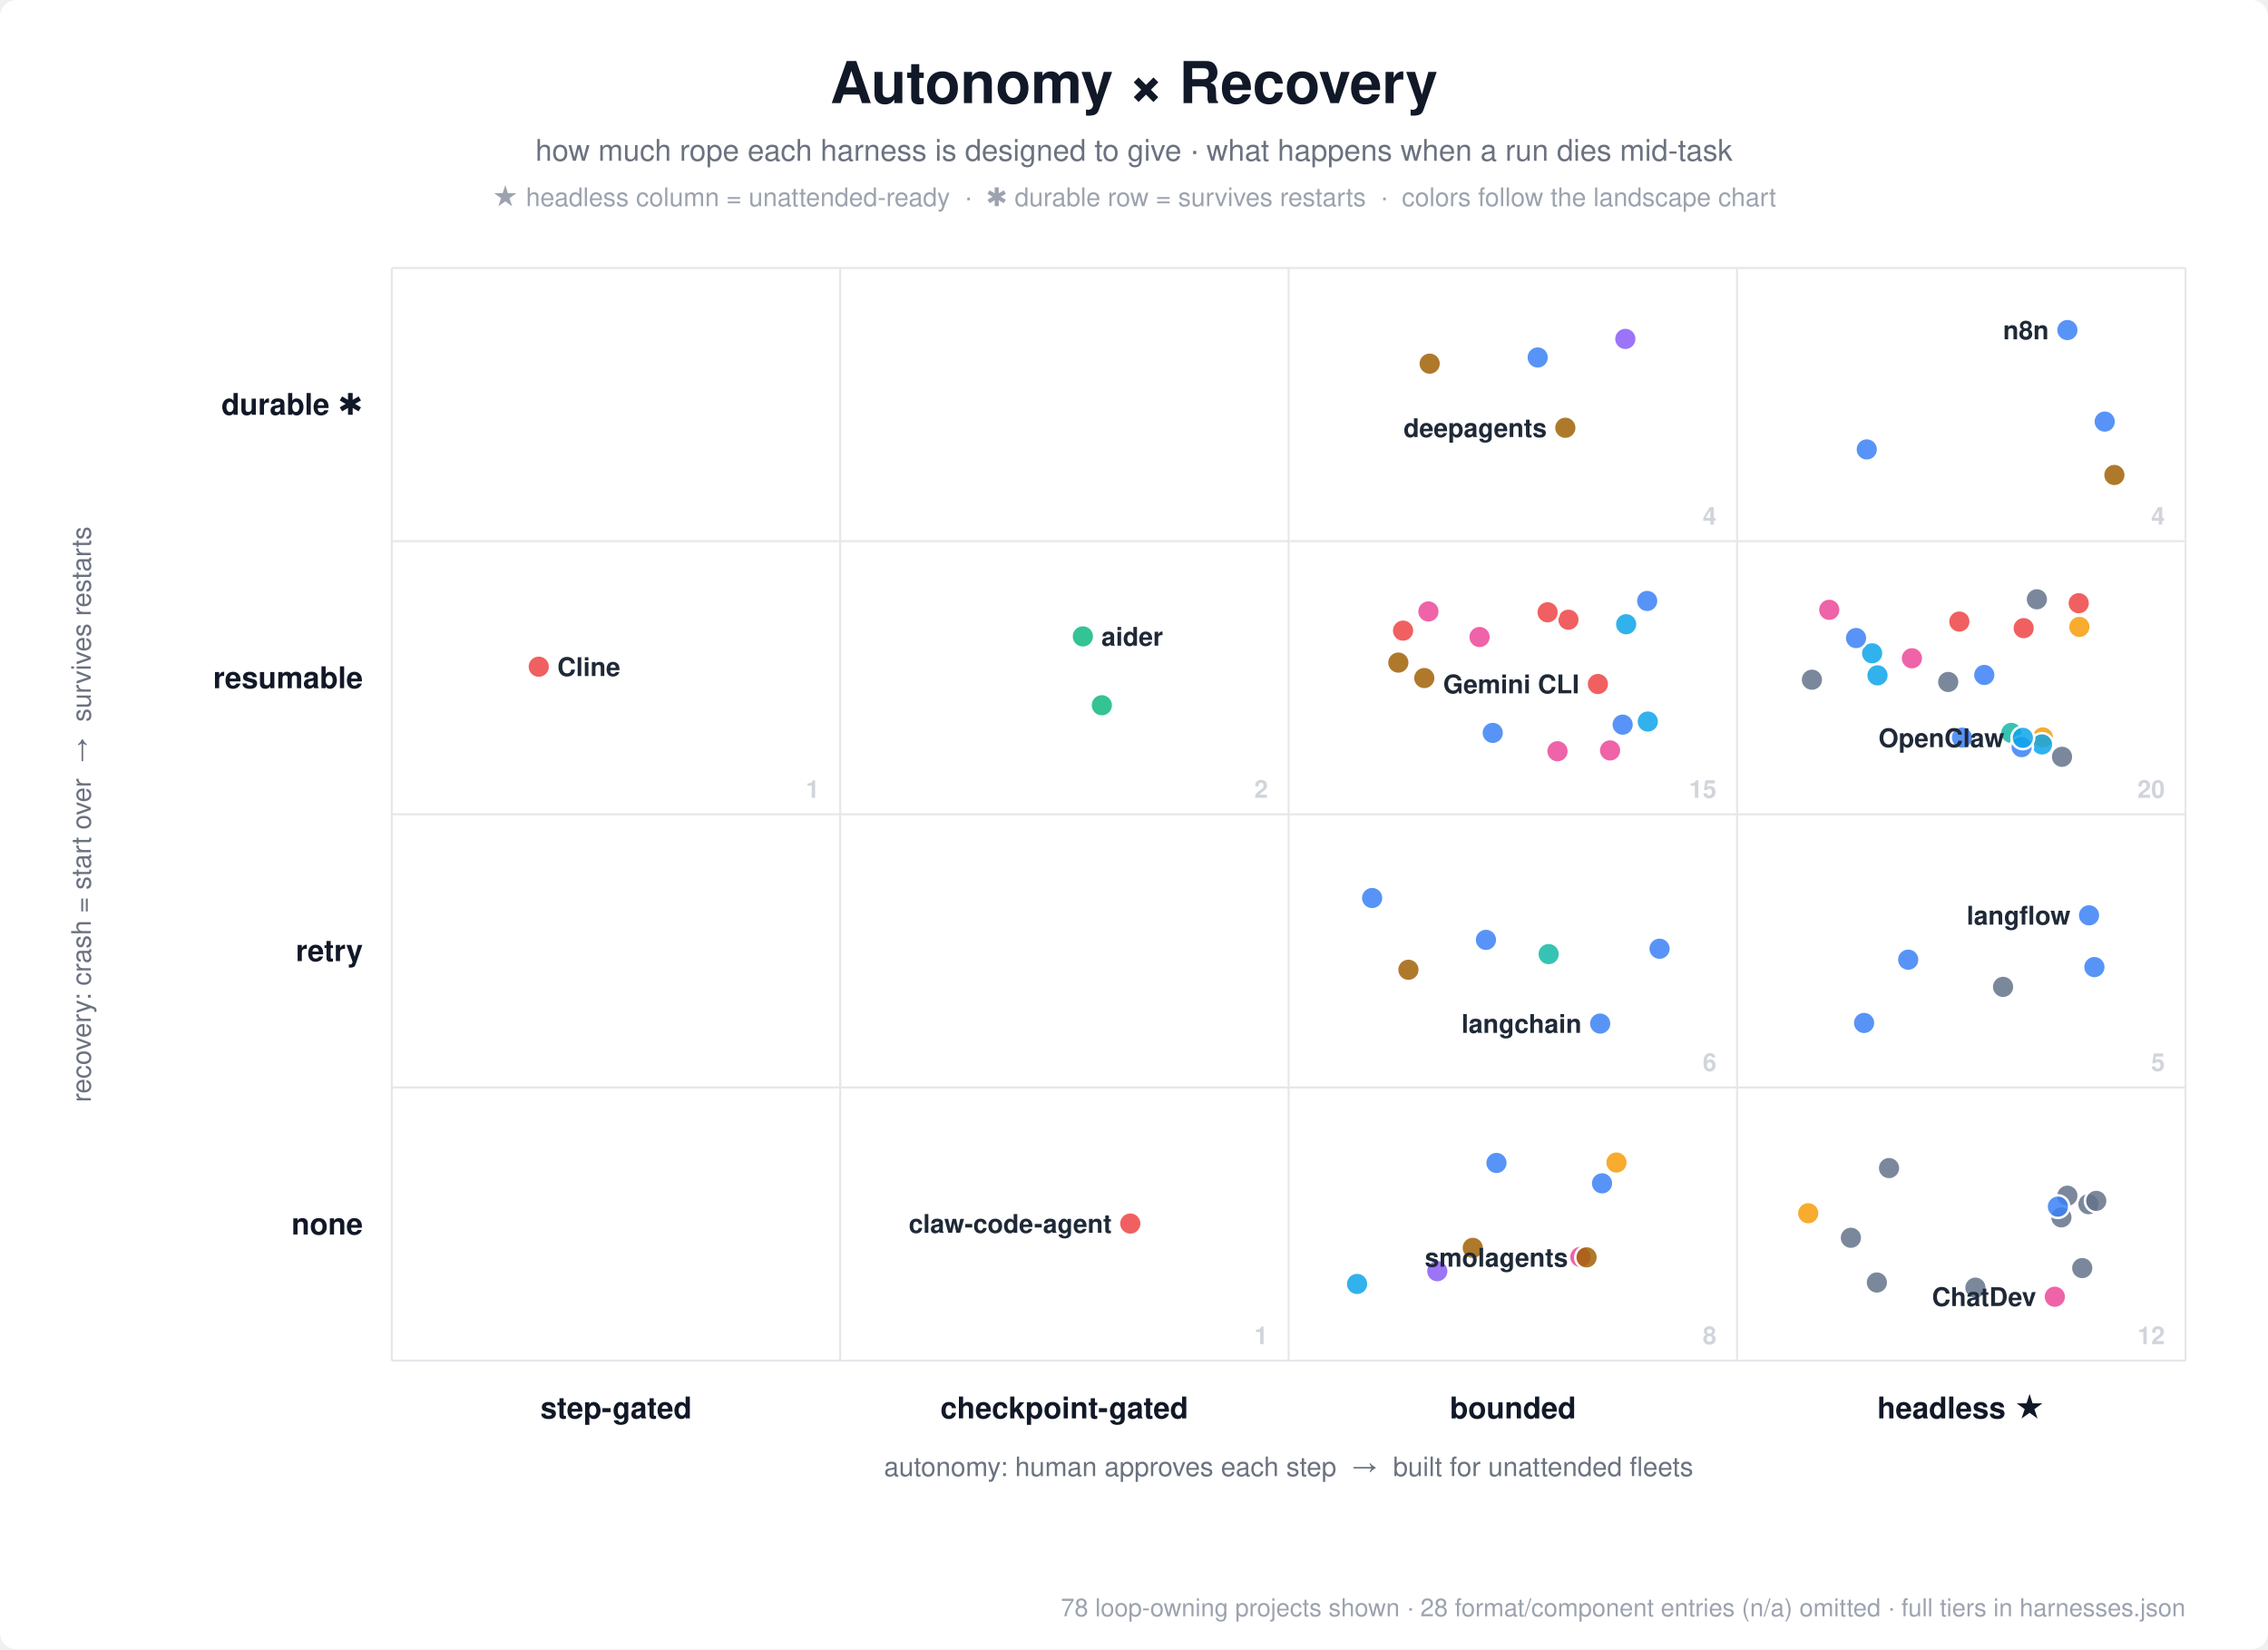
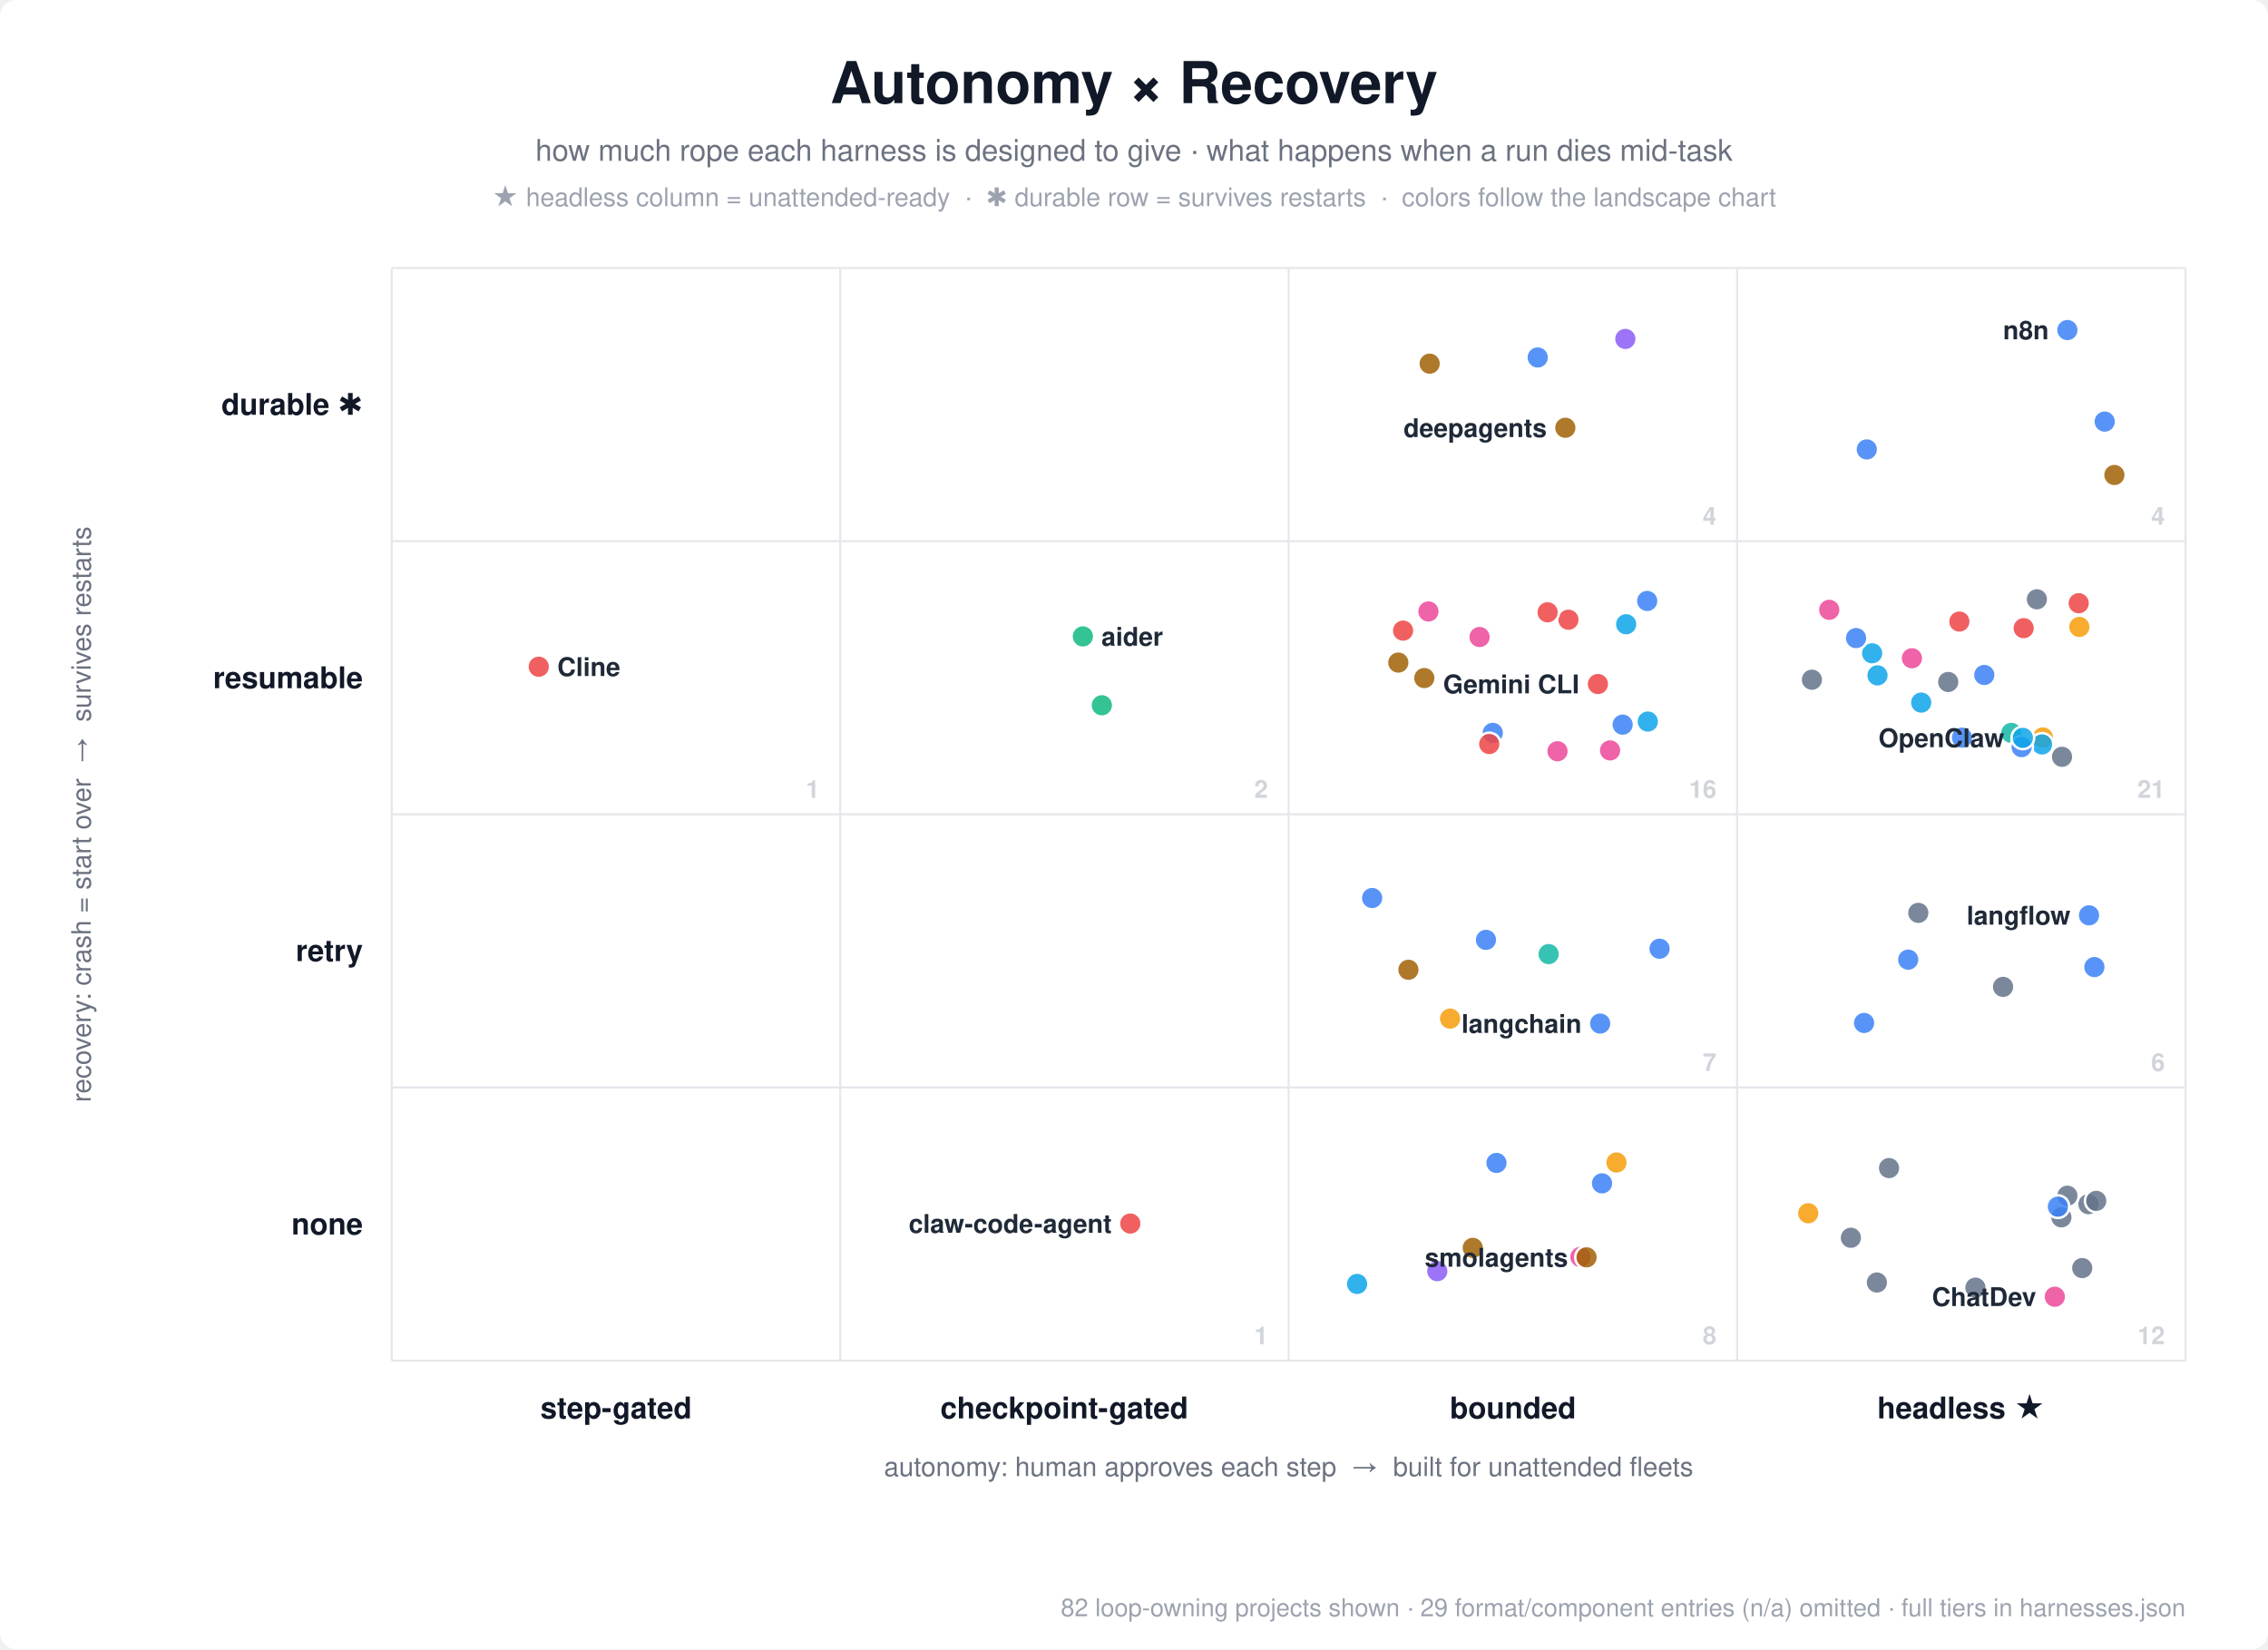
<svg xmlns="http://www.w3.org/2000/svg" viewBox="0 0 1100 800" font-family="-apple-system, 'Segoe UI', Helvetica, Arial, sans-serif">
  <rect width="1100" height="800" fill="#ffffff" rx="8" />
  <text x="550.0" y="50" text-anchor="middle" font-size="28" font-weight="700" fill="#111827">Autonomy × Recovery</text>
  <text x="550.0" y="78" text-anchor="middle" font-size="14.5" fill="#6b7280">how much rope each harness is designed to give · what happens when a run dies mid-task</text>
  <text x="550.0" y="100" text-anchor="middle" font-size="12.5" fill="#9ca3af">★ headless column = unattended-ready  ·  ✱ durable row = survives restarts  ·  colors follow the landscape chart</text>
  <line x1="190.0" y1="130" x2="190.0" y2="660" stroke="#e5e7eb" stroke-width="1" />
  <line x1="407.5" y1="130" x2="407.5" y2="660" stroke="#e5e7eb" stroke-width="1" />
  <line x1="625.0" y1="130" x2="625.0" y2="660" stroke="#e5e7eb" stroke-width="1" />
  <line x1="842.5" y1="130" x2="842.5" y2="660" stroke="#e5e7eb" stroke-width="1" />
  <line x1="1060.0" y1="130" x2="1060.0" y2="660" stroke="#e5e7eb" stroke-width="1" />
  <line x1="190" y1="130.0" x2="1060" y2="130.0" stroke="#e5e7eb" stroke-width="1" />
  <line x1="190" y1="262.5" x2="1060" y2="262.5" stroke="#e5e7eb" stroke-width="1" />
  <line x1="190" y1="395.0" x2="1060" y2="395.0" stroke="#e5e7eb" stroke-width="1" />
  <line x1="190" y1="527.5" x2="1060" y2="527.5" stroke="#e5e7eb" stroke-width="1" />
  <line x1="190" y1="660.0" x2="1060" y2="660.0" stroke="#e5e7eb" stroke-width="1" />
  <text x="298.8" y="688" text-anchor="middle" font-size="14.5" font-weight="600" fill="#111827">step-gated</text>
  <text x="516.2" y="688" text-anchor="middle" font-size="14.5" font-weight="600" fill="#111827">checkpoint-gated</text>
  <text x="733.8" y="688" text-anchor="middle" font-size="14.5" font-weight="600" fill="#111827">bounded</text>
  <text x="951.2" y="688" text-anchor="middle" font-size="14.5" font-weight="600" fill="#111827">headless ★</text>
  <text x="625.0" y="716" text-anchor="middle" font-size="13" fill="#6b7280">autonomy: human approves each step  →  built for unattended fleets</text>
  <text x="176" y="598.8" text-anchor="end" font-size="14.5" font-weight="600" fill="#111827">none</text>
  <text x="176" y="466.2" text-anchor="end" font-size="14.5" font-weight="600" fill="#111827">retry</text>
  <text x="176" y="333.8" text-anchor="end" font-size="14.5" font-weight="600" fill="#111827">resumable</text>
  <text x="176" y="201.2" text-anchor="end" font-size="14.5" font-weight="600" fill="#111827">durable ✱</text>
  <text x="44" y="395" font-size="13" fill="#6b7280" transform="rotate(-90 44 395)" text-anchor="middle">recovery: crash = start over  →  survives restarts</text>
  <text x="832.5" y="652.0" text-anchor="end" font-size="12" fill="#d1d5db" font-weight="700">8</text>
  <text x="832.5" y="254.5" text-anchor="end" font-size="12" fill="#d1d5db" font-weight="700">4</text>
+   <text x="832.5" y="387.0" text-anchor="end" font-size="12" fill="#d1d5db" font-weight="700">16</text>
  <text x="397.5" y="387.0" text-anchor="end" font-size="12" fill="#d1d5db" font-weight="700">1</text>
-   <text x="832.5" y="387.0" text-anchor="end" font-size="12" fill="#d1d5db" font-weight="700">15</text>
-   <text x="1050.0" y="387.0" text-anchor="end" font-size="12" fill="#d1d5db" font-weight="700">20</text>
+   <text x="1050.0" y="387.0" text-anchor="end" font-size="12" fill="#d1d5db" font-weight="700">21</text>
  <text x="615.0" y="652.0" text-anchor="end" font-size="12" fill="#d1d5db" font-weight="700">1</text>
+   <text x="832.5" y="519.5" text-anchor="end" font-size="12" fill="#d1d5db" font-weight="700">7</text>
  <text x="1050.0" y="652.0" text-anchor="end" font-size="12" fill="#d1d5db" font-weight="700">12</text>
  <text x="1050.0" y="254.5" text-anchor="end" font-size="12" fill="#d1d5db" font-weight="700">4</text>
-   <text x="832.5" y="519.5" text-anchor="end" font-size="12" fill="#d1d5db" font-weight="700">6</text>
-   <text x="1050.0" y="519.5" text-anchor="end" font-size="12" fill="#d1d5db" font-weight="700">5</text>
+   <text x="1050.0" y="519.5" text-anchor="end" font-size="12" fill="#d1d5db" font-weight="700">6</text>
  <text x="615.0" y="387.0" text-anchor="end" font-size="12" fill="#d1d5db" font-weight="700">2</text>
  <circle cx="958.1" cy="624.6" r="5.5" fill="#64748b" fill-opacity="0.85" stroke="#ffffff" stroke-width="1.2" />
+   <circle cx="703.3" cy="494.1" r="5.5" fill="#f59e0b" fill-opacity="0.85" stroke="#ffffff" stroke-width="1.2" />
+   <circle cx="931.8" cy="340.8" r="5.5" fill="#0ea5e9" fill-opacity="0.85" stroke="#ffffff" stroke-width="1.2" />
  <circle cx="916.2" cy="566.6" r="5.5" fill="#64748b" fill-opacity="0.85" stroke="#ffffff" stroke-width="1.2" />
  <circle cx="897.7" cy="600.4" r="5.5" fill="#64748b" fill-opacity="0.85" stroke="#ffffff" stroke-width="1.2" />
  <circle cx="1009.9" cy="615.1" r="5.5" fill="#64748b" fill-opacity="0.85" stroke="#ffffff" stroke-width="1.2" />
+   <circle cx="930.4" cy="442.8" r="5.5" fill="#64748b" fill-opacity="0.85" stroke="#ffffff" stroke-width="1.2" />
  <circle cx="725.8" cy="564.1" r="5.5" fill="#3b82f6" fill-opacity="0.85" stroke="#ffffff" stroke-width="1.2" />
  <circle cx="887.2" cy="295.8" r="5.5" fill="#ec4899" fill-opacity="0.85" stroke="#ffffff" stroke-width="1.2" />
  <circle cx="784.0" cy="563.9" r="5.5" fill="#f59e0b" fill-opacity="0.85" stroke="#ffffff" stroke-width="1.2" />
  <circle cx="971.5" cy="478.7" r="5.5" fill="#64748b" fill-opacity="0.85" stroke="#ffffff" stroke-width="1.2" />
  <circle cx="975.5" cy="355.5" r="5.5" fill="#14b8a6" fill-opacity="0.85" stroke="#ffffff" stroke-width="1.2" />
  <circle cx="777.0" cy="574.0" r="5.5" fill="#3b82f6" fill-opacity="0.85" stroke="#ffffff" stroke-width="1.2" />
  <circle cx="697.1" cy="616.6" r="5.5" fill="#8b5cf6" fill-opacity="0.85" stroke="#ffffff" stroke-width="1.2" />
  <circle cx="548.2" cy="593.5" r="5.5" fill="#ef4444" fill-opacity="0.85" stroke="#ffffff" stroke-width="1.2" />
  <circle cx="877.0" cy="588.5" r="5.5" fill="#f59e0b" fill-opacity="0.85" stroke="#ffffff" stroke-width="1.2" />
  <circle cx="788.3" cy="164.4" r="5.5" fill="#8b5cf6" fill-opacity="0.85" stroke="#ffffff" stroke-width="1.2" />
  <circle cx="878.8" cy="329.7" r="5.5" fill="#64748b" fill-opacity="0.85" stroke="#ffffff" stroke-width="1.2" />
  <circle cx="714.3" cy="605.3" r="5.5" fill="#a16207" fill-opacity="0.85" stroke="#ffffff" stroke-width="1.2" />
  <circle cx="910.3" cy="622.1" r="5.5" fill="#64748b" fill-opacity="0.85" stroke="#ffffff" stroke-width="1.2" />
  <circle cx="1012.9" cy="584.1" r="5.5" fill="#64748b" fill-opacity="0.85" stroke="#ffffff" stroke-width="1.2" />
  <circle cx="1016.7" cy="582.5" r="5.5" fill="#64748b" fill-opacity="0.85" stroke="#ffffff" stroke-width="1.2" />
  <circle cx="658.2" cy="622.8" r="5.5" fill="#0ea5e9" fill-opacity="0.85" stroke="#ffffff" stroke-width="1.2" />
  <circle cx="1002.7" cy="580.0" r="5.5" fill="#64748b" fill-opacity="0.85" stroke="#ffffff" stroke-width="1.2" />
  <circle cx="1000.1" cy="367.1" r="5.5" fill="#64748b" fill-opacity="0.85" stroke="#ffffff" stroke-width="1.2" />
  <circle cx="798.9" cy="291.5" r="5.5" fill="#3b82f6" fill-opacity="0.85" stroke="#ffffff" stroke-width="1.2" />
  <circle cx="678.2" cy="321.4" r="5.5" fill="#a16207" fill-opacity="0.85" stroke="#ffffff" stroke-width="1.2" />
  <circle cx="999.8" cy="590.5" r="5.5" fill="#64748b" fill-opacity="0.85" stroke="#ffffff" stroke-width="1.2" />
  <circle cx="998.1" cy="585.3" r="5.5" fill="#3b82f6" fill-opacity="0.85" stroke="#ffffff" stroke-width="1.2" />
  <circle cx="1025.5" cy="230.4" r="5.5" fill="#a16207" fill-opacity="0.85" stroke="#ffffff" stroke-width="1.2" />
  <circle cx="987.9" cy="290.7" r="5.5" fill="#64748b" fill-opacity="0.85" stroke="#ffffff" stroke-width="1.2" />
  <circle cx="690.8" cy="328.9" r="5.5" fill="#a16207" fill-opacity="0.85" stroke="#ffffff" stroke-width="1.2" />
  <circle cx="990.8" cy="357.7" r="5.5" fill="#f59e0b" fill-opacity="0.85" stroke="#ffffff" stroke-width="1.2" />
  <circle cx="724.0" cy="355.5" r="5.5" fill="#3b82f6" fill-opacity="0.85" stroke="#ffffff" stroke-width="1.2" />
  <circle cx="1015.8" cy="469.1" r="5.5" fill="#3b82f6" fill-opacity="0.85" stroke="#ffffff" stroke-width="1.2" />
  <circle cx="766.5" cy="609.7" r="5.5" fill="#ec4899" fill-opacity="0.85" stroke="#ffffff" stroke-width="1.2" />
  <circle cx="717.6" cy="309.0" r="5.5" fill="#ec4899" fill-opacity="0.85" stroke="#ffffff" stroke-width="1.2" />
  <circle cx="799.2" cy="350.0" r="5.5" fill="#0ea5e9" fill-opacity="0.85" stroke="#ffffff" stroke-width="1.2" />
  <circle cx="951.6" cy="357.8" r="5.5" fill="#3b82f6" fill-opacity="0.85" stroke="#ffffff" stroke-width="1.2" />
+   <circle cx="722.3" cy="360.9" r="5.5" fill="#ef4444" fill-opacity="0.85" stroke="#ffffff" stroke-width="1.2" />
  <circle cx="944.9" cy="330.8" r="5.5" fill="#64748b" fill-opacity="0.85" stroke="#ffffff" stroke-width="1.2" />
  <circle cx="693.4" cy="176.4" r="5.5" fill="#a16207" fill-opacity="0.85" stroke="#ffffff" stroke-width="1.2" />
  <circle cx="788.7" cy="302.8" r="5.5" fill="#0ea5e9" fill-opacity="0.85" stroke="#ffffff" stroke-width="1.2" />
  <circle cx="990.4" cy="361.1" r="5.5" fill="#0ea5e9" fill-opacity="0.85" stroke="#ffffff" stroke-width="1.2" />
  <circle cx="1008.5" cy="304.1" r="5.5" fill="#f59e0b" fill-opacity="0.85" stroke="#ffffff" stroke-width="1.2" />
  <circle cx="962.4" cy="327.4" r="5.5" fill="#3b82f6" fill-opacity="0.85" stroke="#ffffff" stroke-width="1.2" />
  <circle cx="980.5" cy="362.4" r="5.5" fill="#3b82f6" fill-opacity="0.85" stroke="#ffffff" stroke-width="1.2" />
  <circle cx="905.4" cy="218.0" r="5.5" fill="#3b82f6" fill-opacity="0.85" stroke="#ffffff" stroke-width="1.2" />
  <circle cx="683.1" cy="470.4" r="5.5" fill="#a16207" fill-opacity="0.85" stroke="#ffffff" stroke-width="1.2" />
  <circle cx="745.8" cy="173.4" r="5.5" fill="#3b82f6" fill-opacity="0.85" stroke="#ffffff" stroke-width="1.2" />
  <circle cx="759.2" cy="207.5" r="5.5" fill="#a16207" fill-opacity="0.85" stroke="#ffffff" stroke-width="1.2" />
  <circle cx="760.7" cy="300.6" r="5.5" fill="#ef4444" fill-opacity="0.85" stroke="#ffffff" stroke-width="1.2" />
  <circle cx="692.8" cy="296.6" r="5.5" fill="#ec4899" fill-opacity="0.85" stroke="#ffffff" stroke-width="1.2" />
  <circle cx="751.1" cy="462.8" r="5.5" fill="#14b8a6" fill-opacity="0.85" stroke="#ffffff" stroke-width="1.2" />
  <circle cx="769.5" cy="609.9" r="5.5" fill="#a16207" fill-opacity="0.85" stroke="#ffffff" stroke-width="1.2" />
  <circle cx="720.7" cy="455.9" r="5.5" fill="#3b82f6" fill-opacity="0.85" stroke="#ffffff" stroke-width="1.2" />
  <circle cx="996.6" cy="629.0" r="5.5" fill="#ec4899" fill-opacity="0.85" stroke="#ffffff" stroke-width="1.2" />
  <circle cx="534.4" cy="342.1" r="5.5" fill="#10b981" fill-opacity="0.85" stroke="#ffffff" stroke-width="1.2" />
  <circle cx="908.0" cy="316.9" r="5.5" fill="#0ea5e9" fill-opacity="0.85" stroke="#ffffff" stroke-width="1.2" />
  <circle cx="1020.8" cy="204.5" r="5.5" fill="#3b82f6" fill-opacity="0.85" stroke="#ffffff" stroke-width="1.2" />
  <circle cx="787.0" cy="351.5" r="5.5" fill="#3b82f6" fill-opacity="0.85" stroke="#ffffff" stroke-width="1.2" />
  <circle cx="525.2" cy="308.7" r="5.5" fill="#10b981" fill-opacity="0.85" stroke="#ffffff" stroke-width="1.2" />
  <circle cx="665.5" cy="435.6" r="5.5" fill="#3b82f6" fill-opacity="0.85" stroke="#ffffff" stroke-width="1.2" />
  <circle cx="1008.2" cy="292.6" r="5.5" fill="#ef4444" fill-opacity="0.85" stroke="#ffffff" stroke-width="1.2" />
  <circle cx="925.5" cy="465.5" r="5.5" fill="#3b82f6" fill-opacity="0.85" stroke="#ffffff" stroke-width="1.2" />
  <circle cx="780.9" cy="364.0" r="5.5" fill="#ec4899" fill-opacity="0.85" stroke="#ffffff" stroke-width="1.2" />
  <circle cx="755.4" cy="364.4" r="5.5" fill="#ec4899" fill-opacity="0.85" stroke="#ffffff" stroke-width="1.2" />
  <circle cx="680.5" cy="305.9" r="5.5" fill="#ef4444" fill-opacity="0.85" stroke="#ffffff" stroke-width="1.2" />
  <circle cx="261.3" cy="323.4" r="5.5" fill="#ef4444" fill-opacity="0.85" stroke="#ffffff" stroke-width="1.2" />
  <circle cx="927.3" cy="319.3" r="5.5" fill="#ec4899" fill-opacity="0.85" stroke="#ffffff" stroke-width="1.2" />
  <circle cx="950.3" cy="301.5" r="5.5" fill="#ef4444" fill-opacity="0.85" stroke="#ffffff" stroke-width="1.2" />
  <circle cx="750.6" cy="297.0" r="5.5" fill="#ef4444" fill-opacity="0.85" stroke="#ffffff" stroke-width="1.2" />
  <circle cx="804.9" cy="460.2" r="5.5" fill="#3b82f6" fill-opacity="0.85" stroke="#ffffff" stroke-width="1.2" />
  <circle cx="775.0" cy="331.8" r="5.5" fill="#ef4444" fill-opacity="0.85" stroke="#ffffff" stroke-width="1.2" />
  <circle cx="776.1" cy="496.5" r="5.5" fill="#3b82f6" fill-opacity="0.85" stroke="#ffffff" stroke-width="1.2" />
  <circle cx="904.1" cy="496.2" r="5.5" fill="#3b82f6" fill-opacity="0.85" stroke="#ffffff" stroke-width="1.2" />
  <circle cx="1013.2" cy="444.0" r="5.5" fill="#3b82f6" fill-opacity="0.85" stroke="#ffffff" stroke-width="1.2" />
  <circle cx="981.5" cy="304.7" r="5.5" fill="#ef4444" fill-opacity="0.85" stroke="#ffffff" stroke-width="1.2" />
  <circle cx="900.2" cy="309.5" r="5.5" fill="#3b82f6" fill-opacity="0.85" stroke="#ffffff" stroke-width="1.2" />
  <circle cx="1002.7" cy="160.1" r="5.5" fill="#3b82f6" fill-opacity="0.85" stroke="#ffffff" stroke-width="1.2" />
  <circle cx="910.6" cy="327.6" r="5.5" fill="#0ea5e9" fill-opacity="0.85" stroke="#ffffff" stroke-width="1.2" />
  <circle cx="981.1" cy="357.9" r="5.5" fill="#0ea5e9" fill-opacity="0.85" stroke="#ffffff" stroke-width="1.2" />
  <text x="760.5" y="614.4" text-anchor="end" font-size="12.5" font-weight="600" fill="#1f2937">smolagents</text>
  <text x="750.2" y="212.0" text-anchor="end" font-size="12.5" font-weight="600" fill="#1f2937">deepagents</text>
+   <text x="766.0" y="336.3" text-anchor="end" font-size="12.5" font-weight="600" fill="#1f2937">Gemini CLI</text>
  <text x="270.3" y="327.9" text-anchor="start" font-size="12.5" font-weight="600" fill="#1f2937">Cline</text>
-   <text x="766.0" y="336.3" text-anchor="end" font-size="12.5" font-weight="600" fill="#1f2937">Gemini CLI</text>
  <text x="972.1" y="362.4" text-anchor="end" font-size="12.5" font-weight="600" fill="#1f2937">OpenClaw</text>
  <text x="539.2" y="598.0" text-anchor="end" font-size="12.5" font-weight="600" fill="#1f2937">claw-code-agent</text>
+   <text x="767.1" y="501.0" text-anchor="end" font-size="12.5" font-weight="600" fill="#1f2937">langchain</text>
  <text x="987.6" y="633.5" text-anchor="end" font-size="12.5" font-weight="600" fill="#1f2937">ChatDev</text>
  <text x="993.7" y="164.6" text-anchor="end" font-size="12.5" font-weight="600" fill="#1f2937">n8n</text>
-   <text x="767.1" y="501.0" text-anchor="end" font-size="12.5" font-weight="600" fill="#1f2937">langchain</text>
  <text x="1004.2" y="448.5" text-anchor="end" font-size="12.5" font-weight="600" fill="#1f2937">langflow</text>
  <text x="534.2" y="313.2" text-anchor="start" font-size="12.5" font-weight="600" fill="#1f2937">aider</text>
-   <text x="1060" y="784" text-anchor="end" font-size="12" fill="#9ca3af">78 loop-owning projects shown · 28 format/component entries (n/a) omitted · full tiers in harnesses.json</text>
+   <text x="1060" y="784" text-anchor="end" font-size="12" fill="#9ca3af">82 loop-owning projects shown · 29 format/component entries (n/a) omitted · full tiers in harnesses.json</text>
</svg>
